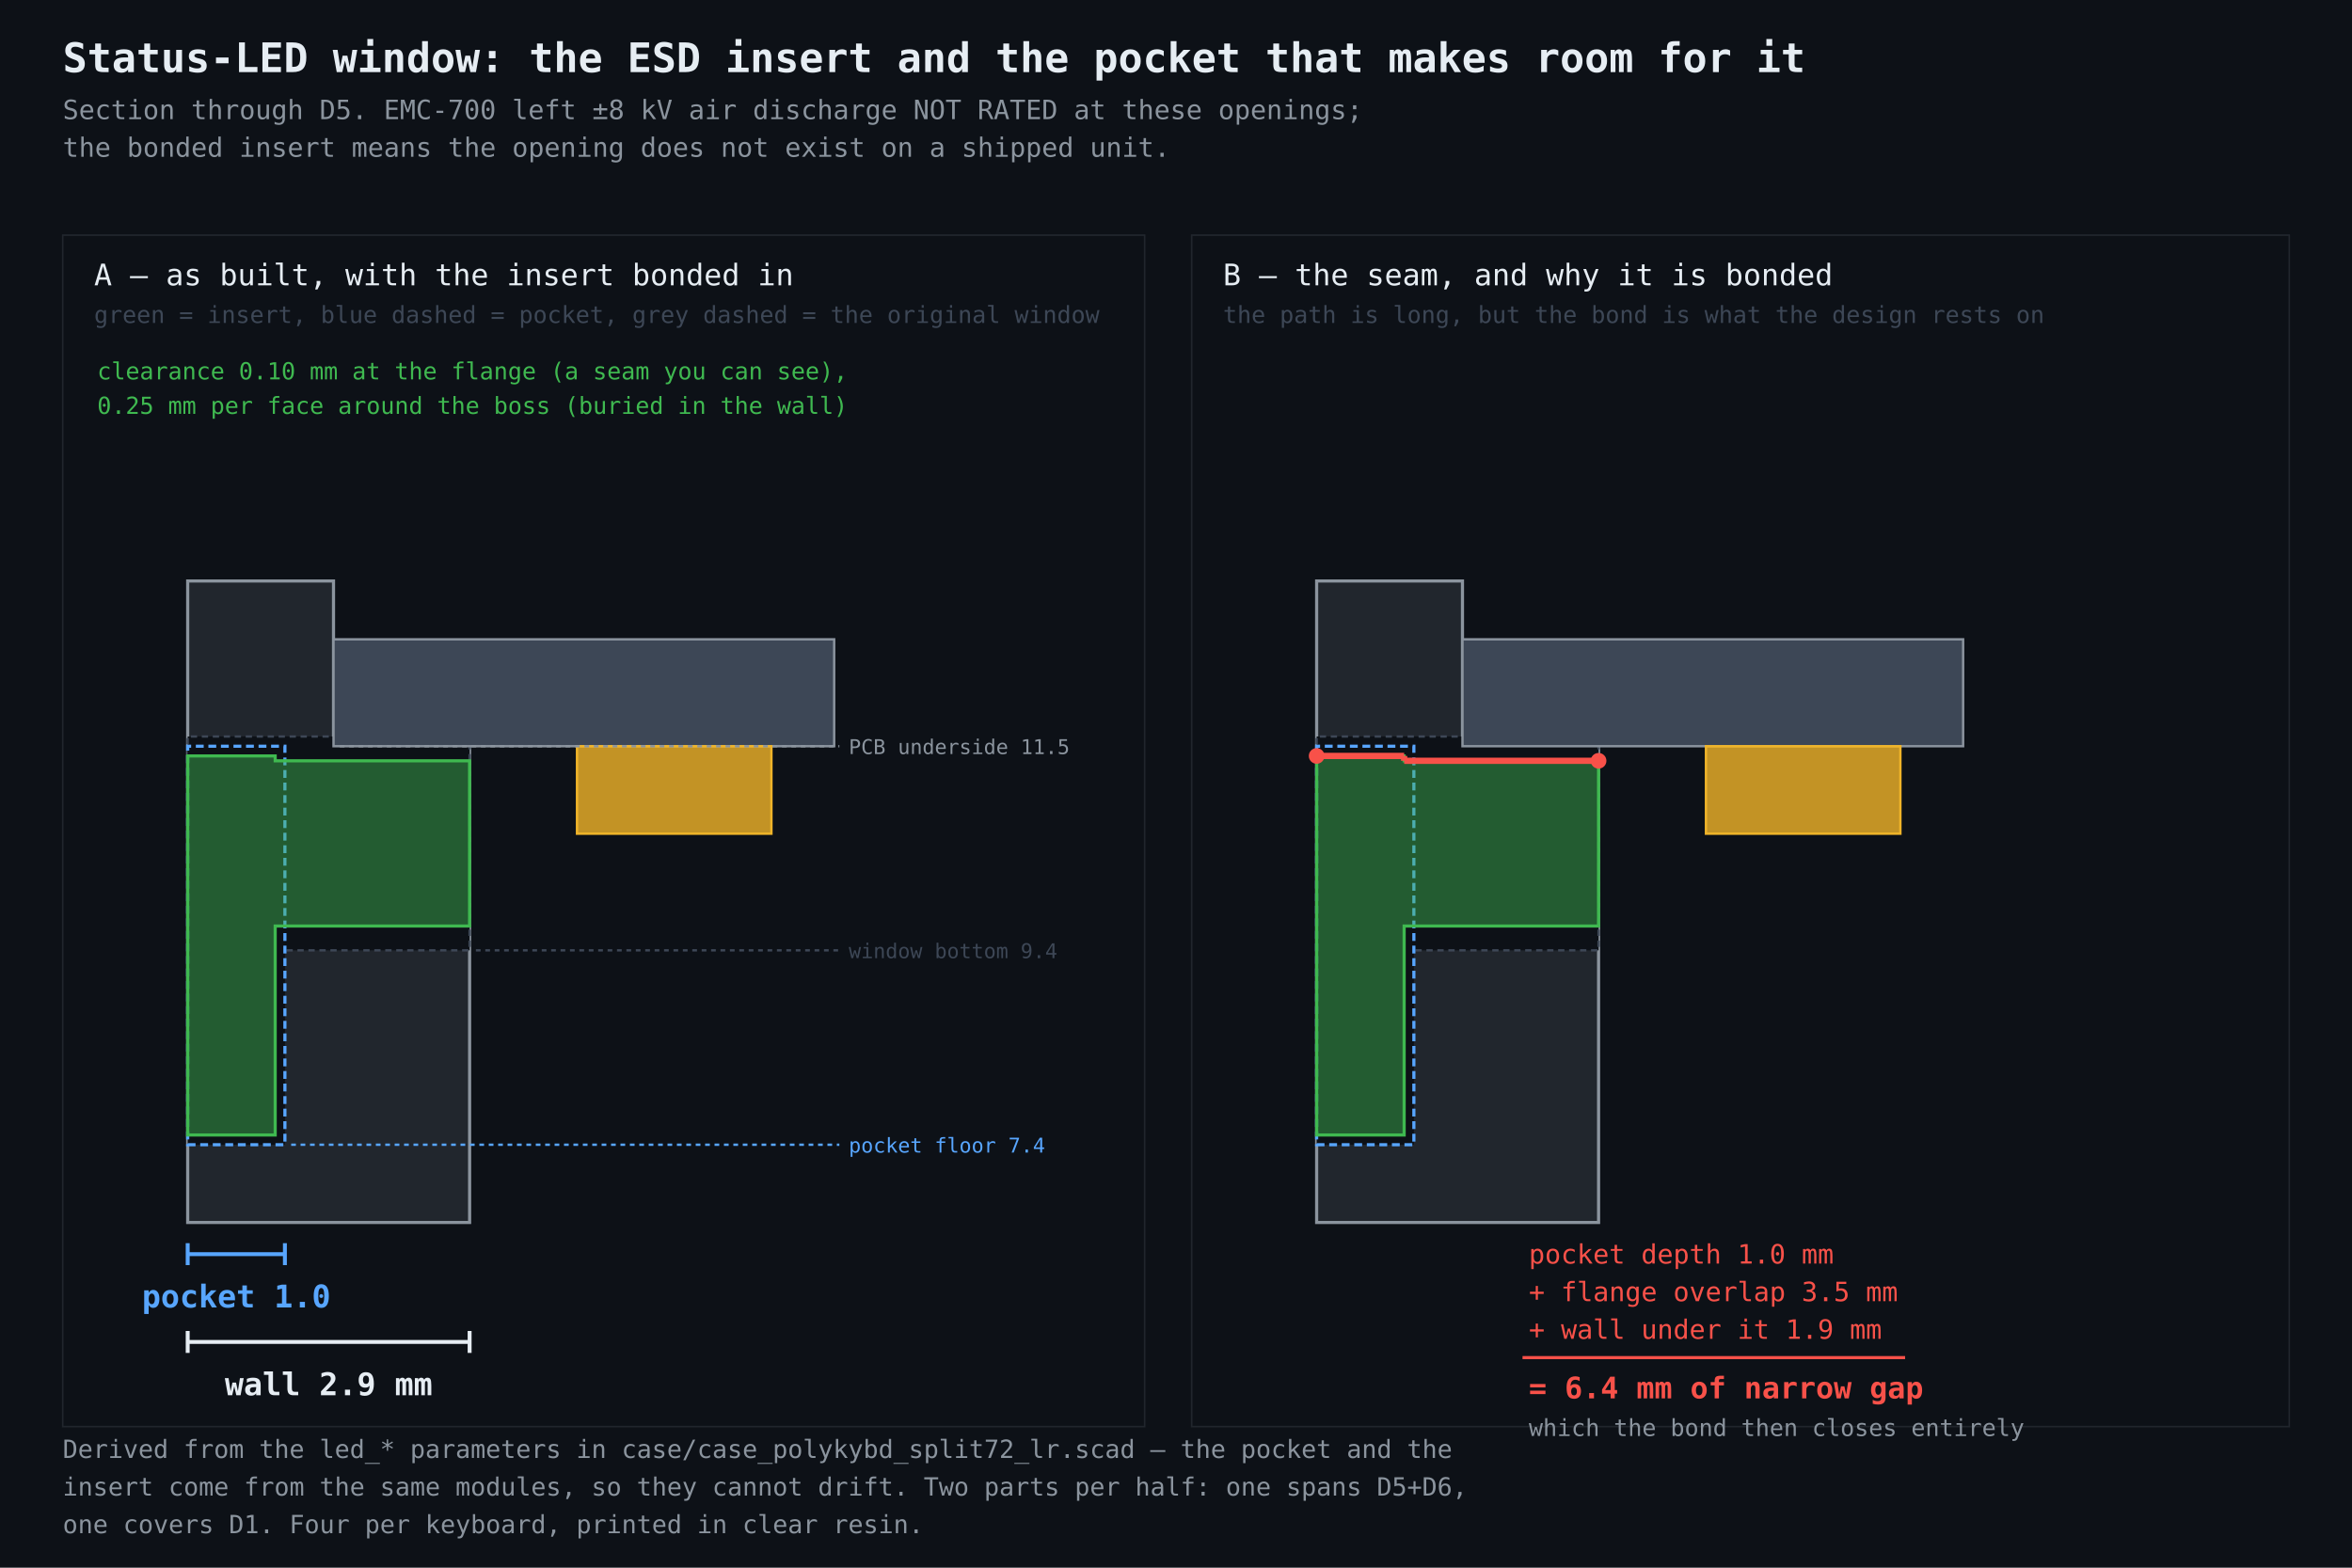
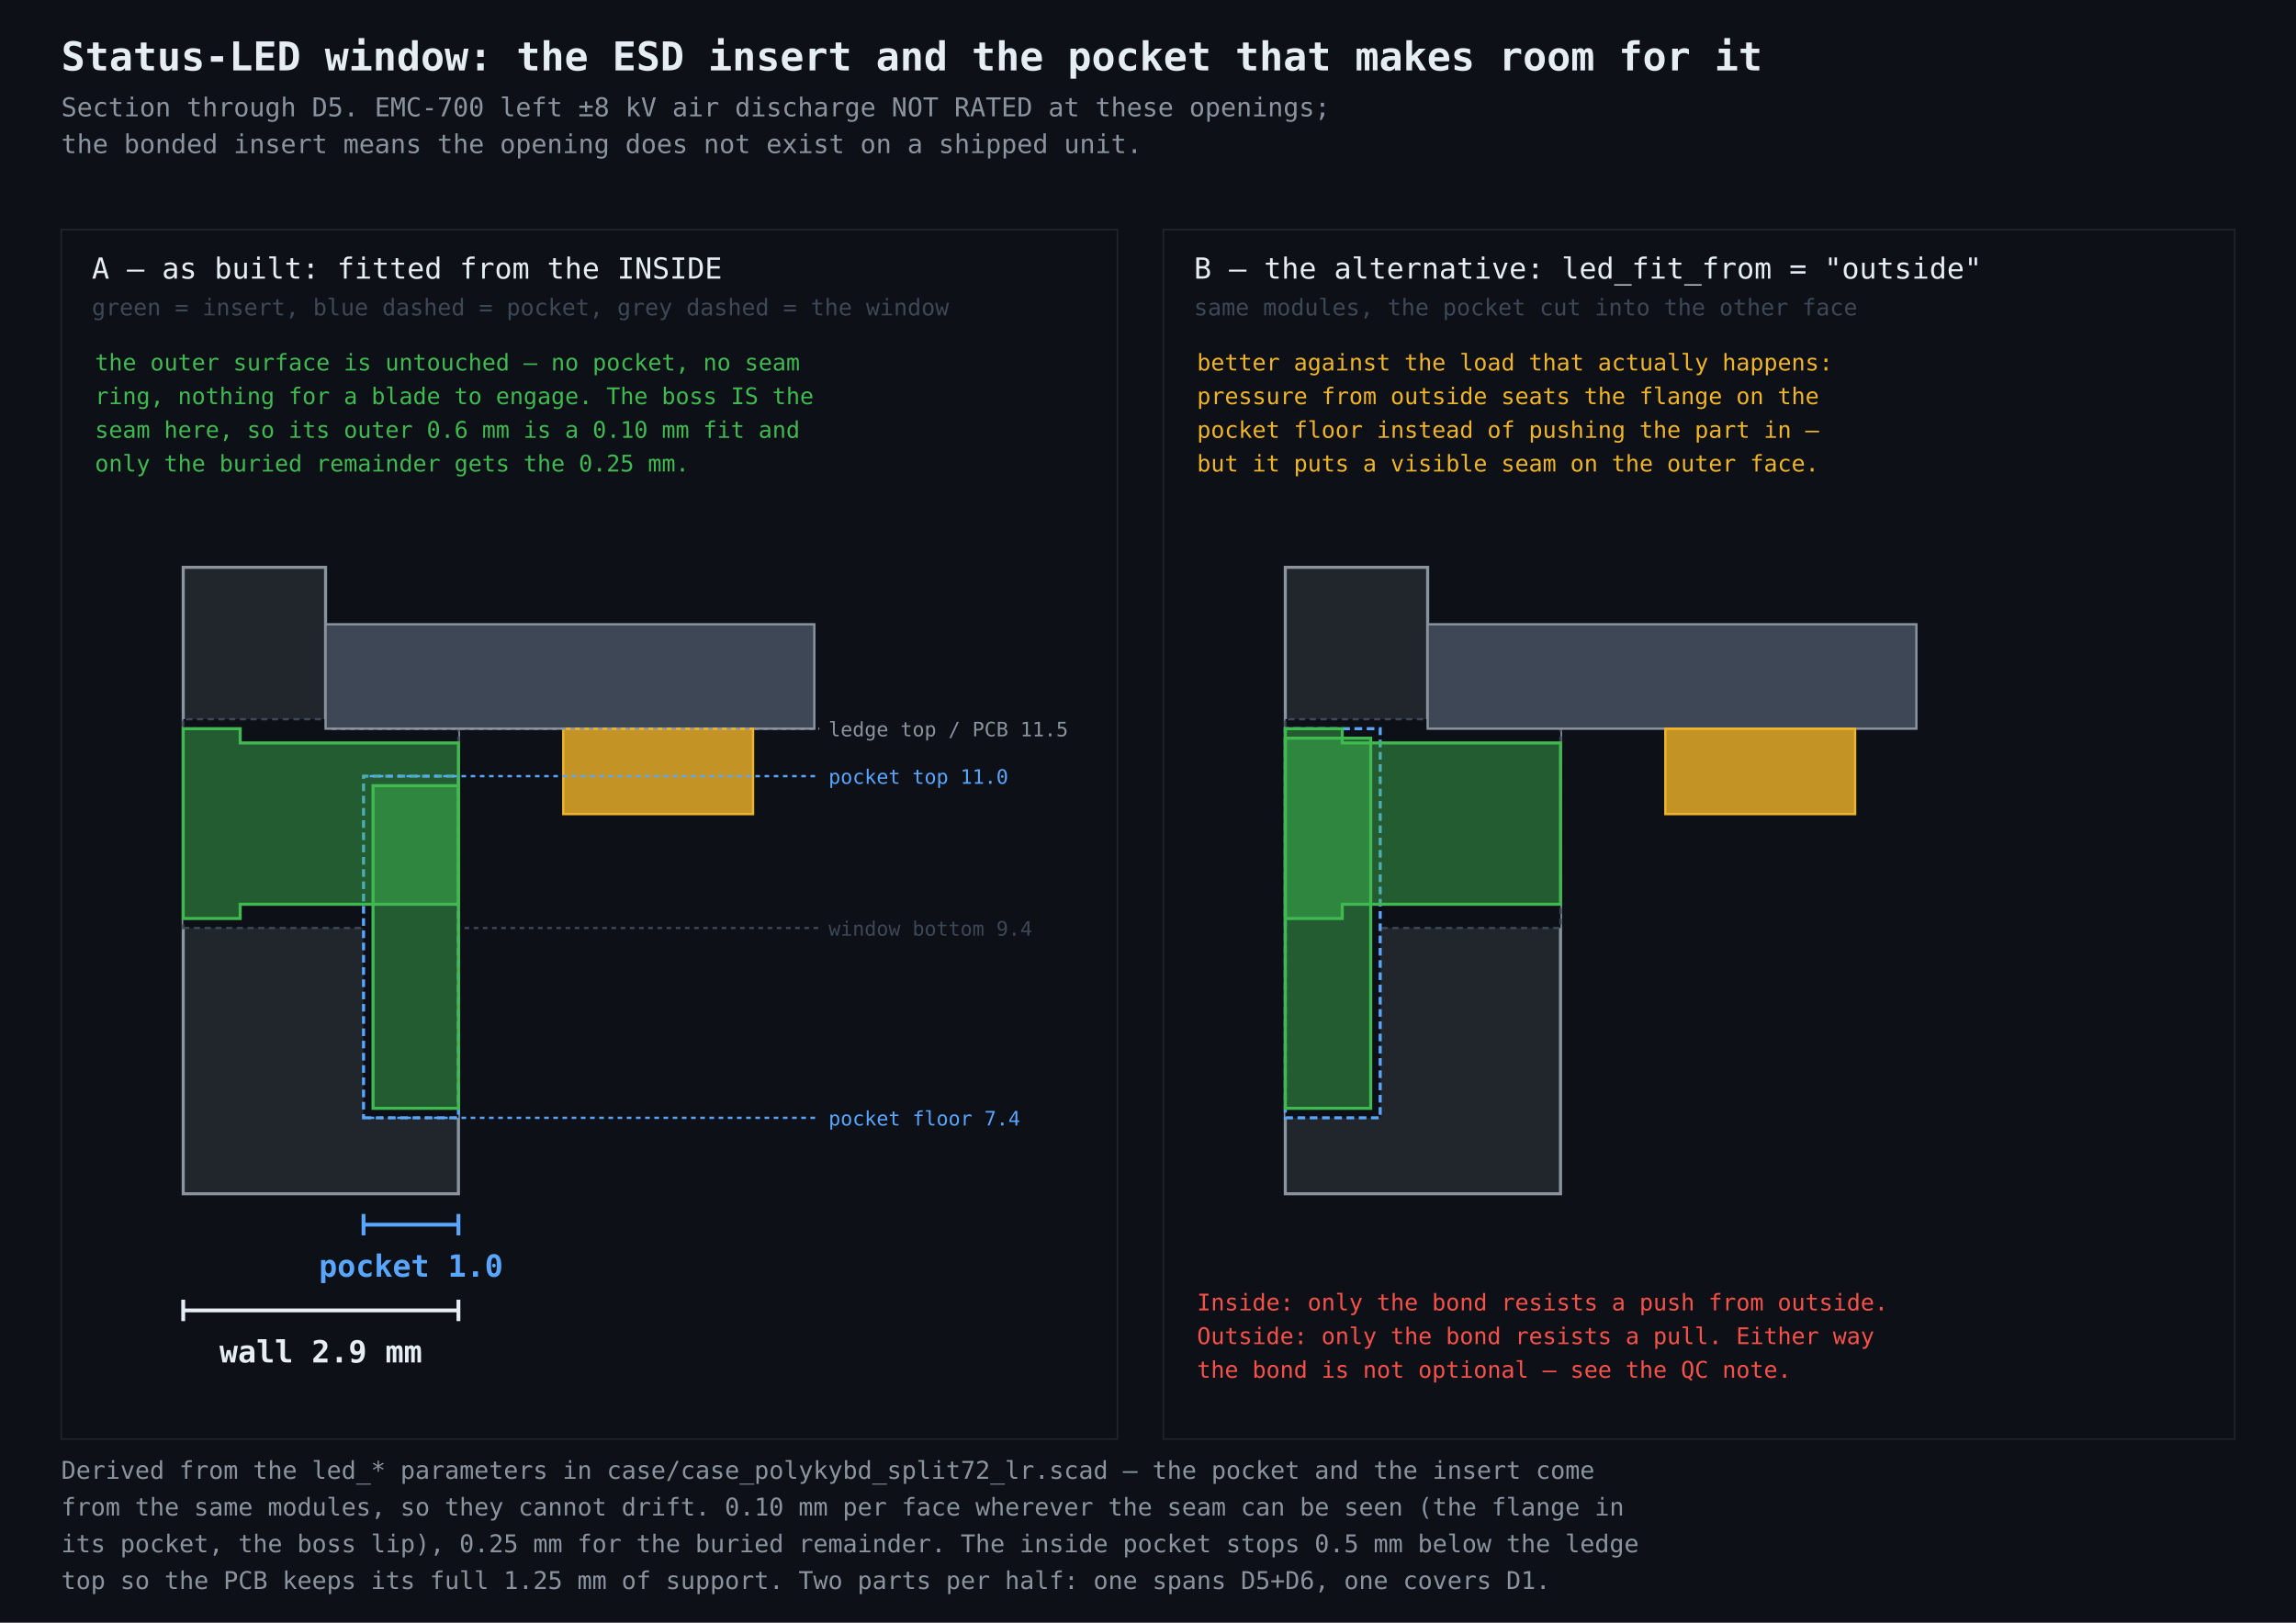
- <svg xmlns="http://www.w3.org/2000/svg" width="1500" height="1000" viewBox="0 0 1500 1000" font-family="monospace">
-   <rect width="1500" height="1000" fill="#0d1117" />
+ <svg xmlns="http://www.w3.org/2000/svg" width="1500" height="1060" viewBox="0 0 1500 1060" font-family="monospace">
+   <rect width="1500" height="1060" fill="#0d1117" />
  <text x="40.0" y="46.0" fill="#e6edf3" font-size="26" text-anchor="start" font-weight="bold">Status-LED window: the ESD insert and the pocket that makes room for it</text>
  <text x="40.0" y="76.0" fill="#8b949e" font-size="17" text-anchor="start" font-weight="normal">Section through D5. EMC-700 left ±8 kV air discharge NOT RATED at these openings;</text>
  <text x="40.0" y="100.0" fill="#8b949e" font-size="17" text-anchor="start" font-weight="normal">the bonded insert means the opening does not exist on a shipped unit.</text>
-   <rect x="40.0" y="150.0" width="690.0" height="760.0" fill="none" stroke="#21262d" stroke-width="1" />
-   <text x="60.0" y="182.0" fill="#e6edf3" font-size="19" text-anchor="start" font-weight="normal">A — as built, with the insert bonded in</text>
-   <text x="60.0" y="206.0" fill="#3d4756" font-size="15" text-anchor="start" font-weight="normal">green = insert, blue dashed = pocket, grey dashed = the original window</text>
+   <rect x="40.0" y="150.0" width="690.0" height="790.0" fill="none" stroke="#21262d" stroke-width="1" />
+   <text x="60.0" y="182.0" fill="#e6edf3" font-size="19" text-anchor="start" font-weight="normal">A — as built: fitted from the INSIDE</text>
+   <text x="60.0" y="206.0" fill="#3d4756" font-size="15" text-anchor="start" font-weight="normal">green = insert, blue dashed = pocket, grey dashed = the window</text>
  <path d="M 119.70,779.80 L 299.50,779.80 L 299.50,476.00 L 212.70,476.00 L 212.70,370.60 L 119.70,370.60 Z" fill="#21262d" fill-opacity="1.0" stroke="#8b949e" stroke-width="2" />
  <path d="M 119.70,606.20 L 299.50,606.20 L 299.50,469.80 L 119.70,469.80 Z" fill="#0d1117" fill-opacity="1.0" stroke="#3d4756" stroke-width="1.5" stroke-dasharray="4 3" />
-   <path d="M 119.70,730.20 L 181.70,730.20 L 181.70,476.00 L 119.70,476.00 Z" fill="#0d1117" fill-opacity="1.0" stroke="#58a6ff" stroke-width="2" stroke-dasharray="5 3" />
-   <path d="M 119.70,724.00 L 175.50,724.00 L 175.50,590.70 L 299.50,590.70 L 299.50,485.30 L 175.50,485.30 L 175.50,482.20 L 119.70,482.20 Z" fill="#3fb950" fill-opacity="0.45" stroke="#3fb950" stroke-width="2" />
+   <path d="M 237.50,730.20 L 299.50,730.20 L 299.50,507.00 L 237.50,507.00 Z" fill="#0d1117" fill-opacity="1.0" stroke="#58a6ff" stroke-width="2" stroke-dasharray="5 3" />
+   <path d="M 119.70,600.00 L 156.90,600.00 L 156.90,590.70 L 299.50,590.70 L 299.50,485.30 L 156.90,485.30 L 156.90,476.00 L 119.70,476.00 Z" fill="#3fb950" fill-opacity="0.45" stroke="#3fb950" stroke-width="2" />
+   <path d="M 243.70,724.00 L 299.50,724.00 L 299.50,513.20 L 243.70,513.20 Z" fill="#3fb950" fill-opacity="0.45" stroke="#3fb950" stroke-width="2" />
  <path d="M 212.70,476.00 L 532.00,476.00 L 532.00,407.80 L 212.70,407.80 Z" fill="#3d4756" fill-opacity="1.0" stroke="#8b949e" stroke-width="1.5" />
  <path d="M 367.98,531.80 L 491.98,531.80 L 491.98,476.00 L 367.98,476.00 Z" fill="#f0b429" fill-opacity="0.8" stroke="#f0b429" stroke-width="1.5" />
+   <text x="62.0" y="242.0" fill="#3fb950" font-size="15" text-anchor="start" font-weight="normal">the outer surface is untouched — no pocket, no seam</text>
+   <text x="62.0" y="264.0" fill="#3fb950" font-size="15" text-anchor="start" font-weight="normal">ring, nothing for a blade to engage. The boss IS the</text>
+   <text x="62.0" y="286.0" fill="#3fb950" font-size="15" text-anchor="start" font-weight="normal">seam here, so its outer 0.6 mm is a 0.10 mm fit and</text>
+   <text x="62.0" y="308.0" fill="#3fb950" font-size="15" text-anchor="start" font-weight="normal">only the buried remainder gets the 0.25 mm.</text>
  <line x1="119.7" y1="856.0" x2="299.5" y2="856.0" stroke="#e6edf3" stroke-width="2.5" />
  <line x1="119.7" y1="849.0" x2="119.7" y2="863.0" stroke="#e6edf3" stroke-width="2.5" />
  <line x1="299.5" y1="849.0" x2="299.5" y2="863.0" stroke="#e6edf3" stroke-width="2.5" />
  <text x="209.6" y="890.0" fill="#e6edf3" font-size="20" text-anchor="middle" font-weight="bold">wall 2.9 mm</text>
-   <line x1="119.7" y1="800.0" x2="181.7" y2="800.0" stroke="#58a6ff" stroke-width="2.5" />
-   <line x1="119.7" y1="793.0" x2="119.7" y2="807.0" stroke="#58a6ff" stroke-width="2.5" />
-   <line x1="181.7" y1="793.0" x2="181.7" y2="807.0" stroke="#58a6ff" stroke-width="2.5" />
-   <text x="150.7" y="834.0" fill="#58a6ff" font-size="20" text-anchor="middle" font-weight="bold">pocket 1.0</text>
-   <text x="62.0" y="242.0" fill="#3fb950" font-size="15" text-anchor="start" font-weight="normal">clearance 0.10 mm at the flange (a seam you can see),</text>
-   <text x="62.0" y="264.0" fill="#3fb950" font-size="15" text-anchor="start" font-weight="normal">0.25 mm per face around the boss (buried in the wall)</text>
+   <line x1="237.5" y1="800.0" x2="299.5" y2="800.0" stroke="#58a6ff" stroke-width="2.5" />
+   <line x1="237.5" y1="793.0" x2="237.5" y2="807.0" stroke="#58a6ff" stroke-width="2.5" />
+   <line x1="299.5" y1="793.0" x2="299.5" y2="807.0" stroke="#58a6ff" stroke-width="2.5" />
+   <text x="268.5" y="834.0" fill="#58a6ff" font-size="20" text-anchor="middle" font-weight="bold">pocket 1.0</text>
  <line x1="216.7" y1="476.0" x2="535.3" y2="476.0" stroke="#8b949e" stroke-width="1.5" stroke-dasharray="3 3" />
-   <text x="541.3" y="481.0" fill="#8b949e" font-size="13" text-anchor="start" font-weight="normal">PCB underside 11.5</text>
+   <text x="541.3" y="481.0" fill="#8b949e" font-size="13" text-anchor="start" font-weight="normal">ledge top / PCB  11.5</text>
+   <line x1="241.5" y1="507.0" x2="535.3" y2="507.0" stroke="#58a6ff" stroke-width="1.5" stroke-dasharray="3 3" />
+   <text x="541.3" y="512.0" fill="#58a6ff" font-size="13" text-anchor="start" font-weight="normal">pocket top  11.0</text>
  <line x1="303.5" y1="606.2" x2="535.3" y2="606.2" stroke="#3d4756" stroke-width="1.5" stroke-dasharray="3 3" />
  <text x="541.3" y="611.2" fill="#3d4756" font-size="13" text-anchor="start" font-weight="normal">window bottom  9.4</text>
-   <line x1="185.7" y1="730.2" x2="535.3" y2="730.2" stroke="#58a6ff" stroke-width="1.5" stroke-dasharray="3 3" />
+   <line x1="241.5" y1="730.2" x2="535.3" y2="730.2" stroke="#58a6ff" stroke-width="1.5" stroke-dasharray="3 3" />
  <text x="541.3" y="735.2" fill="#58a6ff" font-size="13" text-anchor="start" font-weight="normal">pocket floor  7.4</text>
-   <rect x="760.0" y="150.0" width="700.0" height="760.0" fill="none" stroke="#21262d" stroke-width="1" />
-   <text x="780.0" y="182.0" fill="#e6edf3" font-size="19" text-anchor="start" font-weight="normal">B — the seam, and why it is bonded</text>
-   <text x="780.0" y="206.0" fill="#3d4756" font-size="15" text-anchor="start" font-weight="normal">the path is long, but the bond is what the design rests on</text>
+   <rect x="760.0" y="150.0" width="700.0" height="790.0" fill="none" stroke="#21262d" stroke-width="1" />
+   <text x="780.0" y="182.0" fill="#e6edf3" font-size="19" text-anchor="start" font-weight="normal">B — the alternative: led_fit_from = "outside"</text>
+   <text x="780.0" y="206.0" fill="#3d4756" font-size="15" text-anchor="start" font-weight="normal">same modules, the pocket cut into the other face</text>
  <path d="M 839.70,779.80 L 1019.50,779.80 L 1019.50,476.00 L 932.70,476.00 L 932.70,370.60 L 839.70,370.60 Z" fill="#21262d" fill-opacity="1.0" stroke="#8b949e" stroke-width="2" />
  <path d="M 839.70,606.20 L 1019.50,606.20 L 1019.50,469.80 L 839.70,469.80 Z" fill="#0d1117" fill-opacity="1.0" stroke="#3d4756" stroke-width="1.5" stroke-dasharray="4 3" />
  <path d="M 839.70,730.20 L 901.70,730.20 L 901.70,476.00 L 839.70,476.00 Z" fill="#0d1117" fill-opacity="1.0" stroke="#58a6ff" stroke-width="2" stroke-dasharray="5 3" />
-   <path d="M 839.70,724.00 L 895.50,724.00 L 895.50,590.70 L 1019.50,590.70 L 1019.50,485.30 L 895.50,485.30 L 895.50,482.20 L 839.70,482.20 Z" fill="#3fb950" fill-opacity="0.45" stroke="#3fb950" stroke-width="2" />
+   <path d="M 839.70,600.00 L 876.90,600.00 L 876.90,590.70 L 1019.50,590.70 L 1019.50,485.30 L 876.90,485.30 L 876.90,476.00 L 839.70,476.00 Z" fill="#3fb950" fill-opacity="0.45" stroke="#3fb950" stroke-width="2" />
+   <path d="M 839.70,724.00 L 895.50,724.00 L 895.50,482.20 L 839.70,482.20 Z" fill="#3fb950" fill-opacity="0.45" stroke="#3fb950" stroke-width="2" />
  <path d="M 932.70,476.00 L 1252.00,476.00 L 1252.00,407.80 L 932.70,407.80 Z" fill="#3d4756" fill-opacity="1.0" stroke="#8b949e" stroke-width="1.5" />
  <path d="M 1087.98,531.80 L 1211.98,531.80 L 1211.98,476.00 L 1087.98,476.00 Z" fill="#f0b429" fill-opacity="0.8" stroke="#f0b429" stroke-width="1.5" />
-   <line x1="839.7" y1="482.2" x2="895.5" y2="482.2" stroke="#f85149" stroke-width="4" />
-   <line x1="895.5" y1="482.2" x2="895.5" y2="485.3" stroke="#f85149" stroke-width="4" />
-   <line x1="895.5" y1="485.3" x2="1019.5" y2="485.3" stroke="#f85149" stroke-width="4" />
-   <circle cx="839.7" cy="482.2" r="5" fill="#f85149" />
-   <circle cx="1019.5" cy="485.3" r="5" fill="#f85149" />
-   <text x="975.0" y="806.0" fill="#f85149" font-size="17" text-anchor="start" font-weight="normal">pocket depth      1.0 mm</text>
-   <text x="975.0" y="830.0" fill="#f85149" font-size="17" text-anchor="start" font-weight="normal">+ flange overlap  3.5 mm</text>
-   <text x="975.0" y="854.0" fill="#f85149" font-size="17" text-anchor="start" font-weight="normal">+ wall under it   1.9 mm</text>
-   <line x1="971.0" y1="866.0" x2="1215.0" y2="866.0" stroke="#f85149" stroke-width="2" />
-   <text x="975.0" y="892.0" fill="#f85149" font-size="19" text-anchor="start" font-weight="bold">= 6.4 mm of narrow gap</text>
-   <text x="975.0" y="916.0" fill="#8b949e" font-size="15" text-anchor="start" font-weight="normal">which the bond then closes entirely</text>
-   <text x="40.0" y="978.0" fill="#8b949e" font-size="16" text-anchor="start" font-weight="normal">one covers D1. Four per keyboard, printed in clear resin.</text>
-   <text x="40.0" y="954.0" fill="#8b949e" font-size="16" text-anchor="start" font-weight="normal">insert come from the same modules, so they cannot drift. Two parts per half: one spans D5+D6,</text>
-   <text x="40.0" y="930.0" fill="#8b949e" font-size="16" text-anchor="start" font-weight="normal">Derived from the led_* parameters in case/case_polykybd_split72_lr.scad — the pocket and the</text>
+   <text x="782.0" y="242.0" fill="#f0b429" font-size="15" text-anchor="start" font-weight="normal">better against the load that actually happens:</text>
+   <text x="782.0" y="264.0" fill="#f0b429" font-size="15" text-anchor="start" font-weight="normal">pressure from outside seats the flange on the</text>
+   <text x="782.0" y="286.0" fill="#f0b429" font-size="15" text-anchor="start" font-weight="normal">pocket floor instead of pushing the part in —</text>
+   <text x="782.0" y="308.0" fill="#f0b429" font-size="15" text-anchor="start" font-weight="normal">but it puts a visible seam on the outer face.</text>
+   <text x="782.0" y="856.0" fill="#f85149" font-size="15" text-anchor="start" font-weight="normal">Inside: only the bond resists a push from outside.</text>
+   <text x="782.0" y="878.0" fill="#f85149" font-size="15" text-anchor="start" font-weight="normal">Outside: only the bond resists a pull. Either way</text>
+   <text x="782.0" y="900.0" fill="#f85149" font-size="15" text-anchor="start" font-weight="normal">the bond is not optional — see the QC note.</text>
+   <text x="40.0" y="1038.0" fill="#8b949e" font-size="16" text-anchor="start" font-weight="normal">top so the PCB keeps its full 1.25 mm of support. Two parts per half: one spans D5+D6, one covers D1.</text>
+   <text x="40.0" y="1014.0" fill="#8b949e" font-size="16" text-anchor="start" font-weight="normal">its pocket, the boss lip), 0.25 mm for the buried remainder. The inside pocket stops 0.5 mm below the ledge</text>
+   <text x="40.0" y="990.0" fill="#8b949e" font-size="16" text-anchor="start" font-weight="normal">from the same modules, so they cannot drift. 0.10 mm per face wherever the seam can be seen (the flange in</text>
+   <text x="40.0" y="966.0" fill="#8b949e" font-size="16" text-anchor="start" font-weight="normal">Derived from the led_* parameters in case/case_polykybd_split72_lr.scad — the pocket and the insert come</text>
</svg>
